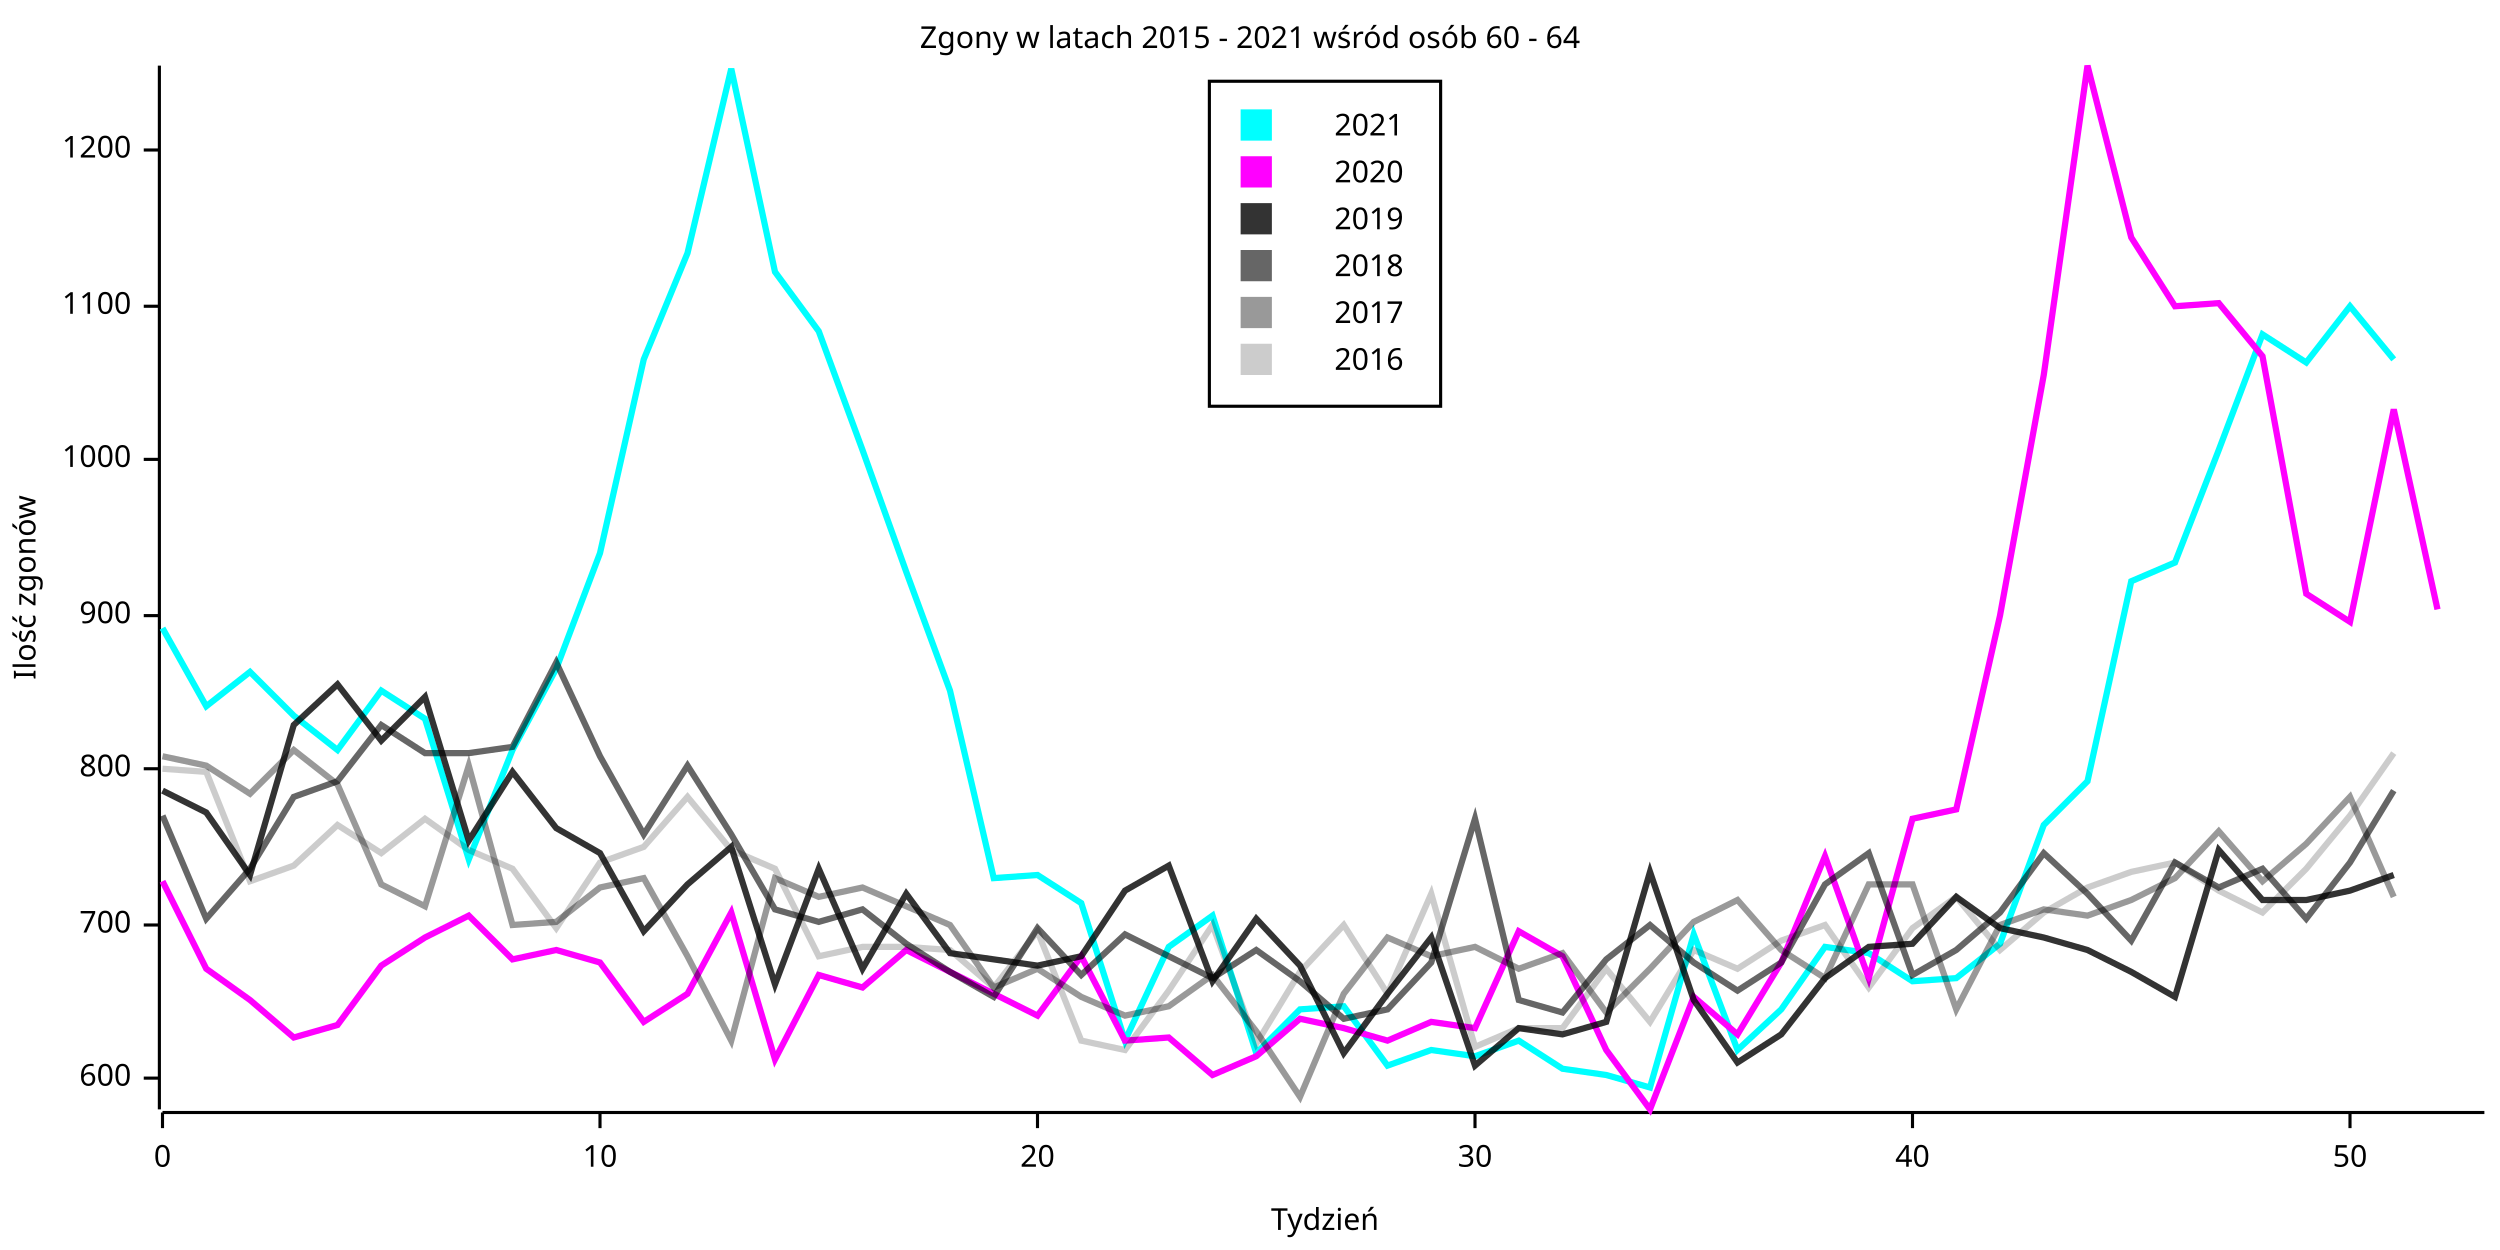
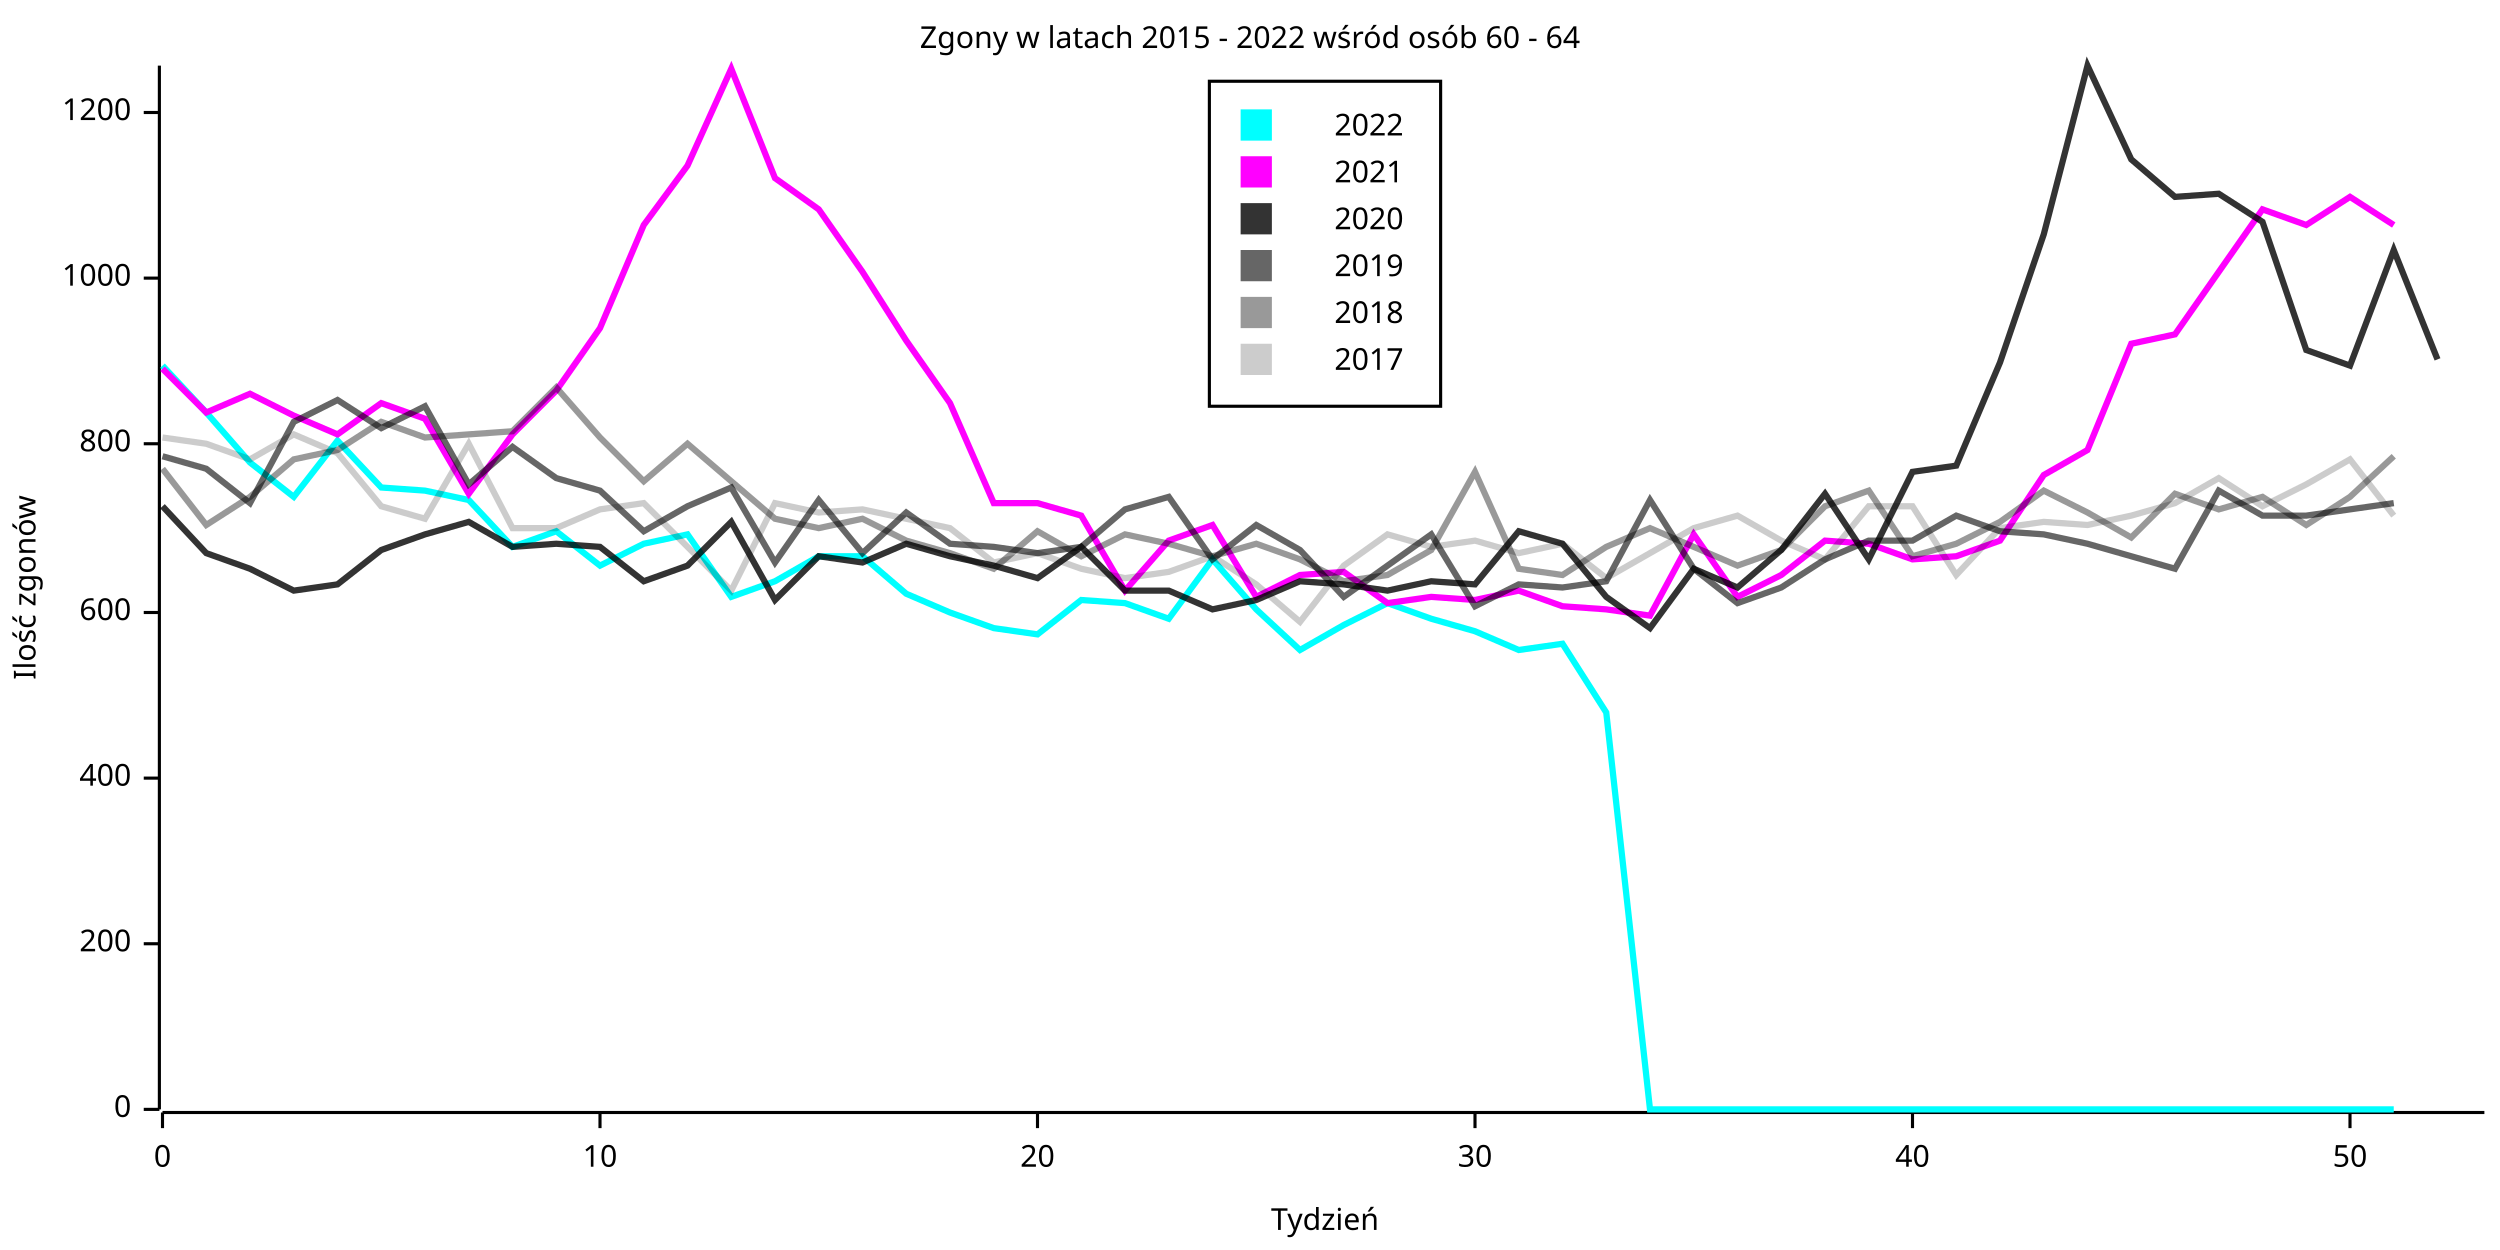
<svg xmlns="http://www.w3.org/2000/svg" width="800" height="400" viewBox="0 0 800 400">
  <rect x="0" y="0" width="800" height="400" opacity="1" fill="#FFFFFF" stroke="none" />
  <text x="400" y="8" dy="0.76em" text-anchor="middle" font-family="sans-serif" font-size="9.677" opacity="1" fill="#000000">
- Zgony w latach 2015 - 2021 wśród osób 60 - 64
+ Zgony w latach 2015 - 2022 wśród osób 60 - 64
</text>
  <text x="4" y="188" dy="0.76em" text-anchor="middle" font-family="sans-serif" font-size="9.677" opacity="1" fill="#000000" transform="rotate(270, 4, 188)">
Ilość zgonów
</text>
  <text x="424" y="396" dy="-0.5ex" text-anchor="middle" font-family="sans-serif" font-size="9.677" opacity="1" fill="#000000">
Tydzień
</text>
  <polyline fill="none" opacity="1" stroke="#000000" stroke-width="1" points="51,21 51,355 " />
-   <text x="42" y="345" dy="0.5ex" text-anchor="end" font-family="sans-serif" font-size="9.677" opacity="1" fill="#000000">
+   <text x="42" y="355" dy="0.5ex" text-anchor="end" font-family="sans-serif" font-size="9.677" opacity="1" fill="#000000">
+ 0
+ </text>
+   <polyline fill="none" opacity="1" stroke="#000000" stroke-width="1" points="46,355 51,355 " />
+   <text x="42" y="302" dy="0.5ex" text-anchor="end" font-family="sans-serif" font-size="9.677" opacity="1" fill="#000000">
+ 200
+ </text>
+   <polyline fill="none" opacity="1" stroke="#000000" stroke-width="1" points="46,302 51,302 " />
+   <text x="42" y="249" dy="0.5ex" text-anchor="end" font-family="sans-serif" font-size="9.677" opacity="1" fill="#000000">
+ 400
+ </text>
+   <polyline fill="none" opacity="1" stroke="#000000" stroke-width="1" points="46,249 51,249 " />
+   <text x="42" y="196" dy="0.5ex" text-anchor="end" font-family="sans-serif" font-size="9.677" opacity="1" fill="#000000">
600
</text>
-   <polyline fill="none" opacity="1" stroke="#000000" stroke-width="1" points="46,345 51,345 " />
-   <text x="42" y="296" dy="0.5ex" text-anchor="end" font-family="sans-serif" font-size="9.677" opacity="1" fill="#000000">
- 700
- </text>
-   <polyline fill="none" opacity="1" stroke="#000000" stroke-width="1" points="46,296 51,296 " />
-   <text x="42" y="246" dy="0.5ex" text-anchor="end" font-family="sans-serif" font-size="9.677" opacity="1" fill="#000000">
+   <polyline fill="none" opacity="1" stroke="#000000" stroke-width="1" points="46,196 51,196 " />
+   <text x="42" y="142" dy="0.5ex" text-anchor="end" font-family="sans-serif" font-size="9.677" opacity="1" fill="#000000">
800
</text>
-   <polyline fill="none" opacity="1" stroke="#000000" stroke-width="1" points="46,246 51,246 " />
-   <text x="42" y="197" dy="0.5ex" text-anchor="end" font-family="sans-serif" font-size="9.677" opacity="1" fill="#000000">
- 900
- </text>
-   <polyline fill="none" opacity="1" stroke="#000000" stroke-width="1" points="46,197 51,197 " />
-   <text x="42" y="147" dy="0.5ex" text-anchor="end" font-family="sans-serif" font-size="9.677" opacity="1" fill="#000000">
+   <polyline fill="none" opacity="1" stroke="#000000" stroke-width="1" points="46,142 51,142 " />
+   <text x="42" y="89" dy="0.5ex" text-anchor="end" font-family="sans-serif" font-size="9.677" opacity="1" fill="#000000">
1000
</text>
-   <polyline fill="none" opacity="1" stroke="#000000" stroke-width="1" points="46,147 51,147 " />
-   <text x="42" y="98" dy="0.5ex" text-anchor="end" font-family="sans-serif" font-size="9.677" opacity="1" fill="#000000">
- 1100
- </text>
-   <polyline fill="none" opacity="1" stroke="#000000" stroke-width="1" points="46,98 51,98 " />
-   <text x="42" y="48" dy="0.5ex" text-anchor="end" font-family="sans-serif" font-size="9.677" opacity="1" fill="#000000">
+   <polyline fill="none" opacity="1" stroke="#000000" stroke-width="1" points="46,89 51,89 " />
+   <text x="42" y="36" dy="0.5ex" text-anchor="end" font-family="sans-serif" font-size="9.677" opacity="1" fill="#000000">
1200
</text>
-   <polyline fill="none" opacity="1" stroke="#000000" stroke-width="1" points="46,48 51,48 " />
+   <polyline fill="none" opacity="1" stroke="#000000" stroke-width="1" points="46,36 51,36 " />
  <polyline fill="none" opacity="1" stroke="#000000" stroke-width="1" points="52,356 795,356 " />
  <text x="52" y="366" dy="0.76em" text-anchor="middle" font-family="sans-serif" font-size="9.677" opacity="1" fill="#000000">
0
</text>
  <polyline fill="none" opacity="1" stroke="#000000" stroke-width="1" points="52,356 52,361 " />
  <text x="192" y="366" dy="0.76em" text-anchor="middle" font-family="sans-serif" font-size="9.677" opacity="1" fill="#000000">
10
</text>
  <polyline fill="none" opacity="1" stroke="#000000" stroke-width="1" points="192,356 192,361 " />
  <text x="332" y="366" dy="0.76em" text-anchor="middle" font-family="sans-serif" font-size="9.677" opacity="1" fill="#000000">
20
</text>
  <polyline fill="none" opacity="1" stroke="#000000" stroke-width="1" points="332,356 332,361 " />
  <text x="472" y="366" dy="0.76em" text-anchor="middle" font-family="sans-serif" font-size="9.677" opacity="1" fill="#000000">
30
</text>
  <polyline fill="none" opacity="1" stroke="#000000" stroke-width="1" points="472,356 472,361 " />
  <text x="612" y="366" dy="0.76em" text-anchor="middle" font-family="sans-serif" font-size="9.677" opacity="1" fill="#000000">
40
</text>
  <polyline fill="none" opacity="1" stroke="#000000" stroke-width="1" points="612,356 612,361 " />
  <text x="752" y="366" dy="0.76em" text-anchor="middle" font-family="sans-serif" font-size="9.677" opacity="1" fill="#000000">
50
</text>
  <polyline fill="none" opacity="1" stroke="#000000" stroke-width="1" points="752,356 752,361 " />
-   <polyline fill="none" opacity="1" stroke="#00FFFF" stroke-width="2" points="52,201 66,226 80,215 94,229 108,240 122,221 136,230 150,275 164,240 178,214 192,177 206,115 220,81 234,22 248,87 262,106 276,144 290,183 304,221 318,281 332,280 346,289 360,333 374,303 388,293 402,337 416,323 430,322 444,341 458,336 472,338 486,333 500,342 514,344 528,348 542,299 556,336 570,323 584,303 598,305 612,314 626,313 640,302 654,264 668,250 682,186 696,180 710,144 724,107 738,116 752,98 766,115 " />
-   <polyline fill="none" opacity="1" stroke="#FF00FF" stroke-width="2" points="52,282 66,310 80,320 94,332 108,328 122,309 136,300 150,293 164,307 178,304 192,308 206,327 220,318 234,292 248,339 262,312 276,316 290,304 304,311 318,318 332,325 346,306 360,333 374,332 388,344 402,338 416,326 430,329 444,333 458,327 472,329 486,298 500,306 514,336 528,355 542,319 556,331 570,308 584,274 598,313 612,262 626,259 640,197 654,120 668,21 682,76 696,98 710,97 724,114 738,190 752,199 766,131 780,195 " />
-   <polyline fill="none" opacity="0.8" stroke="#000000" stroke-width="2" points="52,253 66,260 80,280 94,232 108,219 122,237 136,223 150,269 164,247 178,265 192,273 206,298 220,283 234,271 248,315 262,278 276,310 290,286 304,305 318,307 332,309 346,306 360,285 374,277 388,314 402,294 416,309 430,337 444,318 458,300 472,341 486,329 500,331 514,327 528,279 542,320 556,340 570,331 584,313 598,303 612,302 626,287 640,297 654,300 668,304 682,311 696,319 710,272 724,288 738,288 752,285 766,280 " />
-   <polyline fill="none" opacity="0.6" stroke="#000000" stroke-width="2" points="52,261 66,294 80,278 94,255 108,250 122,232 136,241 150,241 164,239 178,212 192,242 206,267 220,245 234,267 248,291 262,295 276,291 290,302 304,311 318,319 332,297 346,312 360,299 374,306 388,313 402,304 416,314 430,326 444,323 458,308 472,262 486,320 500,324 514,307 528,296 542,308 556,317 570,308 584,283 598,273 612,312 626,304 640,292 654,273 668,286 682,301 696,276 710,284 724,278 738,294 752,276 766,253 " />
-   <polyline fill="none" opacity="0.4" stroke="#000000" stroke-width="2" points="52,242 66,245 80,254 94,240 108,251 122,283 136,290 150,245 164,296 178,295 192,284 206,281 220,306 234,333 248,281 262,287 276,284 290,290 304,296 318,316 332,310 346,319 360,325 374,322 388,312 402,330 416,351 430,318 444,300 458,306 472,303 486,310 500,305 514,324 528,310 542,295 556,288 570,304 584,313 598,283 612,283 626,323 640,296 654,291 668,293 682,288 696,281 710,266 724,282 738,270 752,255 766,287 " />
-   <polyline fill="none" opacity="0.2" stroke="#000000" stroke-width="2" points="52,246 66,247 80,282 94,277 108,264 122,273 136,262 150,272 164,278 178,297 192,276 206,271 220,255 234,272 248,278 262,306 276,303 290,303 304,304 318,316 332,298 346,333 360,336 374,317 388,296 402,334 416,311 430,296 444,318 458,286 472,335 486,329 500,329 514,310 528,327 542,304 556,310 570,301 584,296 598,316 612,297 626,287 640,304 654,292 668,284 682,279 696,276 710,285 724,292 738,278 752,261 766,241 " />
+   <polyline fill="none" opacity="1" stroke="#00FFFF" stroke-width="2" points="52,117 66,132 80,148 94,159 108,141 122,156 136,157 150,160 164,175 178,170 192,181 206,174 220,171 234,191 248,186 262,178 276,178 290,190 304,196 318,201 332,203 346,192 360,193 374,198 388,179 402,195 416,208 430,200 444,193 458,198 472,202 486,208 500,206 514,228 528,355 542,355 556,355 570,355 584,355 598,355 612,355 626,355 640,355 654,355 668,355 682,355 696,355 710,355 724,355 738,355 752,355 766,355 " />
+   <polyline fill="none" opacity="1" stroke="#FF00FF" stroke-width="2" points="52,118 66,132 80,126 94,133 108,139 122,129 136,134 150,158 164,139 178,125 192,105 206,72 220,53 234,22 248,57 262,67 276,87 290,109 304,129 318,161 332,161 346,165 360,189 374,173 388,168 402,191 416,184 430,183 444,193 458,191 472,192 486,189 500,194 514,195 528,197 542,171 556,191 570,184 584,173 598,174 612,179 626,178 640,173 654,152 668,144 682,110 696,107 710,87 724,67 738,72 752,63 766,72 " />
+   <polyline fill="none" opacity="0.8" stroke="#000000" stroke-width="2" points="52,162 66,177 80,182 94,189 108,187 122,176 136,171 150,167 164,175 178,174 192,175 206,186 220,181 234,167 248,192 262,178 276,180 290,174 304,178 318,181 332,185 346,175 360,189 374,189 388,195 402,192 416,186 430,187 444,189 458,186 472,187 486,170 500,174 514,191 528,201 542,182 556,188 570,176 584,158 598,179 612,151 626,149 640,116 654,75 668,21 682,51 696,63 710,62 724,71 738,112 752,117 766,80 780,115 " />
+   <polyline fill="none" opacity="0.6" stroke="#000000" stroke-width="2" points="52,146 66,150 80,161 94,135 108,128 122,137 136,130 150,155 164,143 178,153 192,157 206,170 220,162 234,156 248,180 262,160 276,177 290,164 304,174 318,175 332,177 346,175 360,163 374,159 388,179 402,168 416,176 430,191 444,181 458,171 472,194 486,187 500,188 514,186 528,160 542,182 556,193 570,188 584,179 598,173 612,173 626,165 640,170 654,171 668,174 682,178 696,182 710,157 724,165 738,165 752,163 766,161 " />
+   <polyline fill="none" opacity="0.4" stroke="#000000" stroke-width="2" points="52,150 66,168 80,159 94,147 108,144 122,135 136,140 150,139 164,138 178,124 192,140 206,154 220,142 234,154 248,166 262,169 276,166 290,173 304,177 318,182 332,170 346,178 360,171 374,174 388,178 402,174 416,179 430,186 444,184 458,176 472,151 486,182 500,184 514,175 528,169 542,175 556,181 570,176 584,162 598,157 612,178 626,174 640,167 654,157 668,164 682,172 696,158 710,163 724,159 738,168 752,159 766,146 " />
+   <polyline fill="none" opacity="0.2" stroke="#000000" stroke-width="2" points="52,140 66,142 80,147 94,139 108,145 122,162 136,166 150,142 164,169 178,169 192,163 206,161 220,175 234,189 248,161 262,164 276,163 290,166 304,169 318,180 332,177 346,182 360,185 374,183 388,178 402,187 416,199 430,181 444,171 458,175 472,173 486,177 500,174 514,185 528,177 542,169 556,165 570,173 584,179 598,162 612,162 626,184 640,169 654,167 668,168 682,165 696,161 710,153 724,162 738,155 752,147 766,165 " />
  <rect x="387" y="26" width="74" height="104" opacity="1" fill="none" stroke="#000000" />
  <text x="427" y="36" dy="0.76em" text-anchor="start" font-family="sans-serif" font-size="9.677" opacity="1" fill="#000000">
+ 2022
+ </text>
+   <text x="427" y="51" dy="0.76em" text-anchor="start" font-family="sans-serif" font-size="9.677" opacity="1" fill="#000000">
2021
</text>
-   <text x="427" y="51" dy="0.76em" text-anchor="start" font-family="sans-serif" font-size="9.677" opacity="1" fill="#000000">
+   <text x="427" y="66" dy="0.76em" text-anchor="start" font-family="sans-serif" font-size="9.677" opacity="1" fill="#000000">
2020
</text>
-   <text x="427" y="66" dy="0.76em" text-anchor="start" font-family="sans-serif" font-size="9.677" opacity="1" fill="#000000">
+   <text x="427" y="81" dy="0.76em" text-anchor="start" font-family="sans-serif" font-size="9.677" opacity="1" fill="#000000">
2019
</text>
-   <text x="427" y="81" dy="0.76em" text-anchor="start" font-family="sans-serif" font-size="9.677" opacity="1" fill="#000000">
+   <text x="427" y="96" dy="0.76em" text-anchor="start" font-family="sans-serif" font-size="9.677" opacity="1" fill="#000000">
2018
</text>
-   <text x="427" y="96" dy="0.76em" text-anchor="start" font-family="sans-serif" font-size="9.677" opacity="1" fill="#000000">
+   <text x="427" y="111" dy="0.76em" text-anchor="start" font-family="sans-serif" font-size="9.677" opacity="1" fill="#000000">
2017
- </text>
-   <text x="427" y="111" dy="0.76em" text-anchor="start" font-family="sans-serif" font-size="9.677" opacity="1" fill="#000000">
- 2016
</text>
  <rect x="397" y="35" width="10" height="10" opacity="1" fill="#00FFFF" stroke="none" />
  <rect x="397" y="50" width="10" height="10" opacity="1" fill="#FF00FF" stroke="none" />
  <rect x="397" y="65" width="10" height="10" opacity="0.8" fill="#000000" stroke="none" />
  <rect x="397" y="80" width="10" height="10" opacity="0.6" fill="#000000" stroke="none" />
  <rect x="397" y="95" width="10" height="10" opacity="0.4" fill="#000000" stroke="none" />
  <rect x="397" y="110" width="10" height="10" opacity="0.2" fill="#000000" stroke="none" />
</svg>
